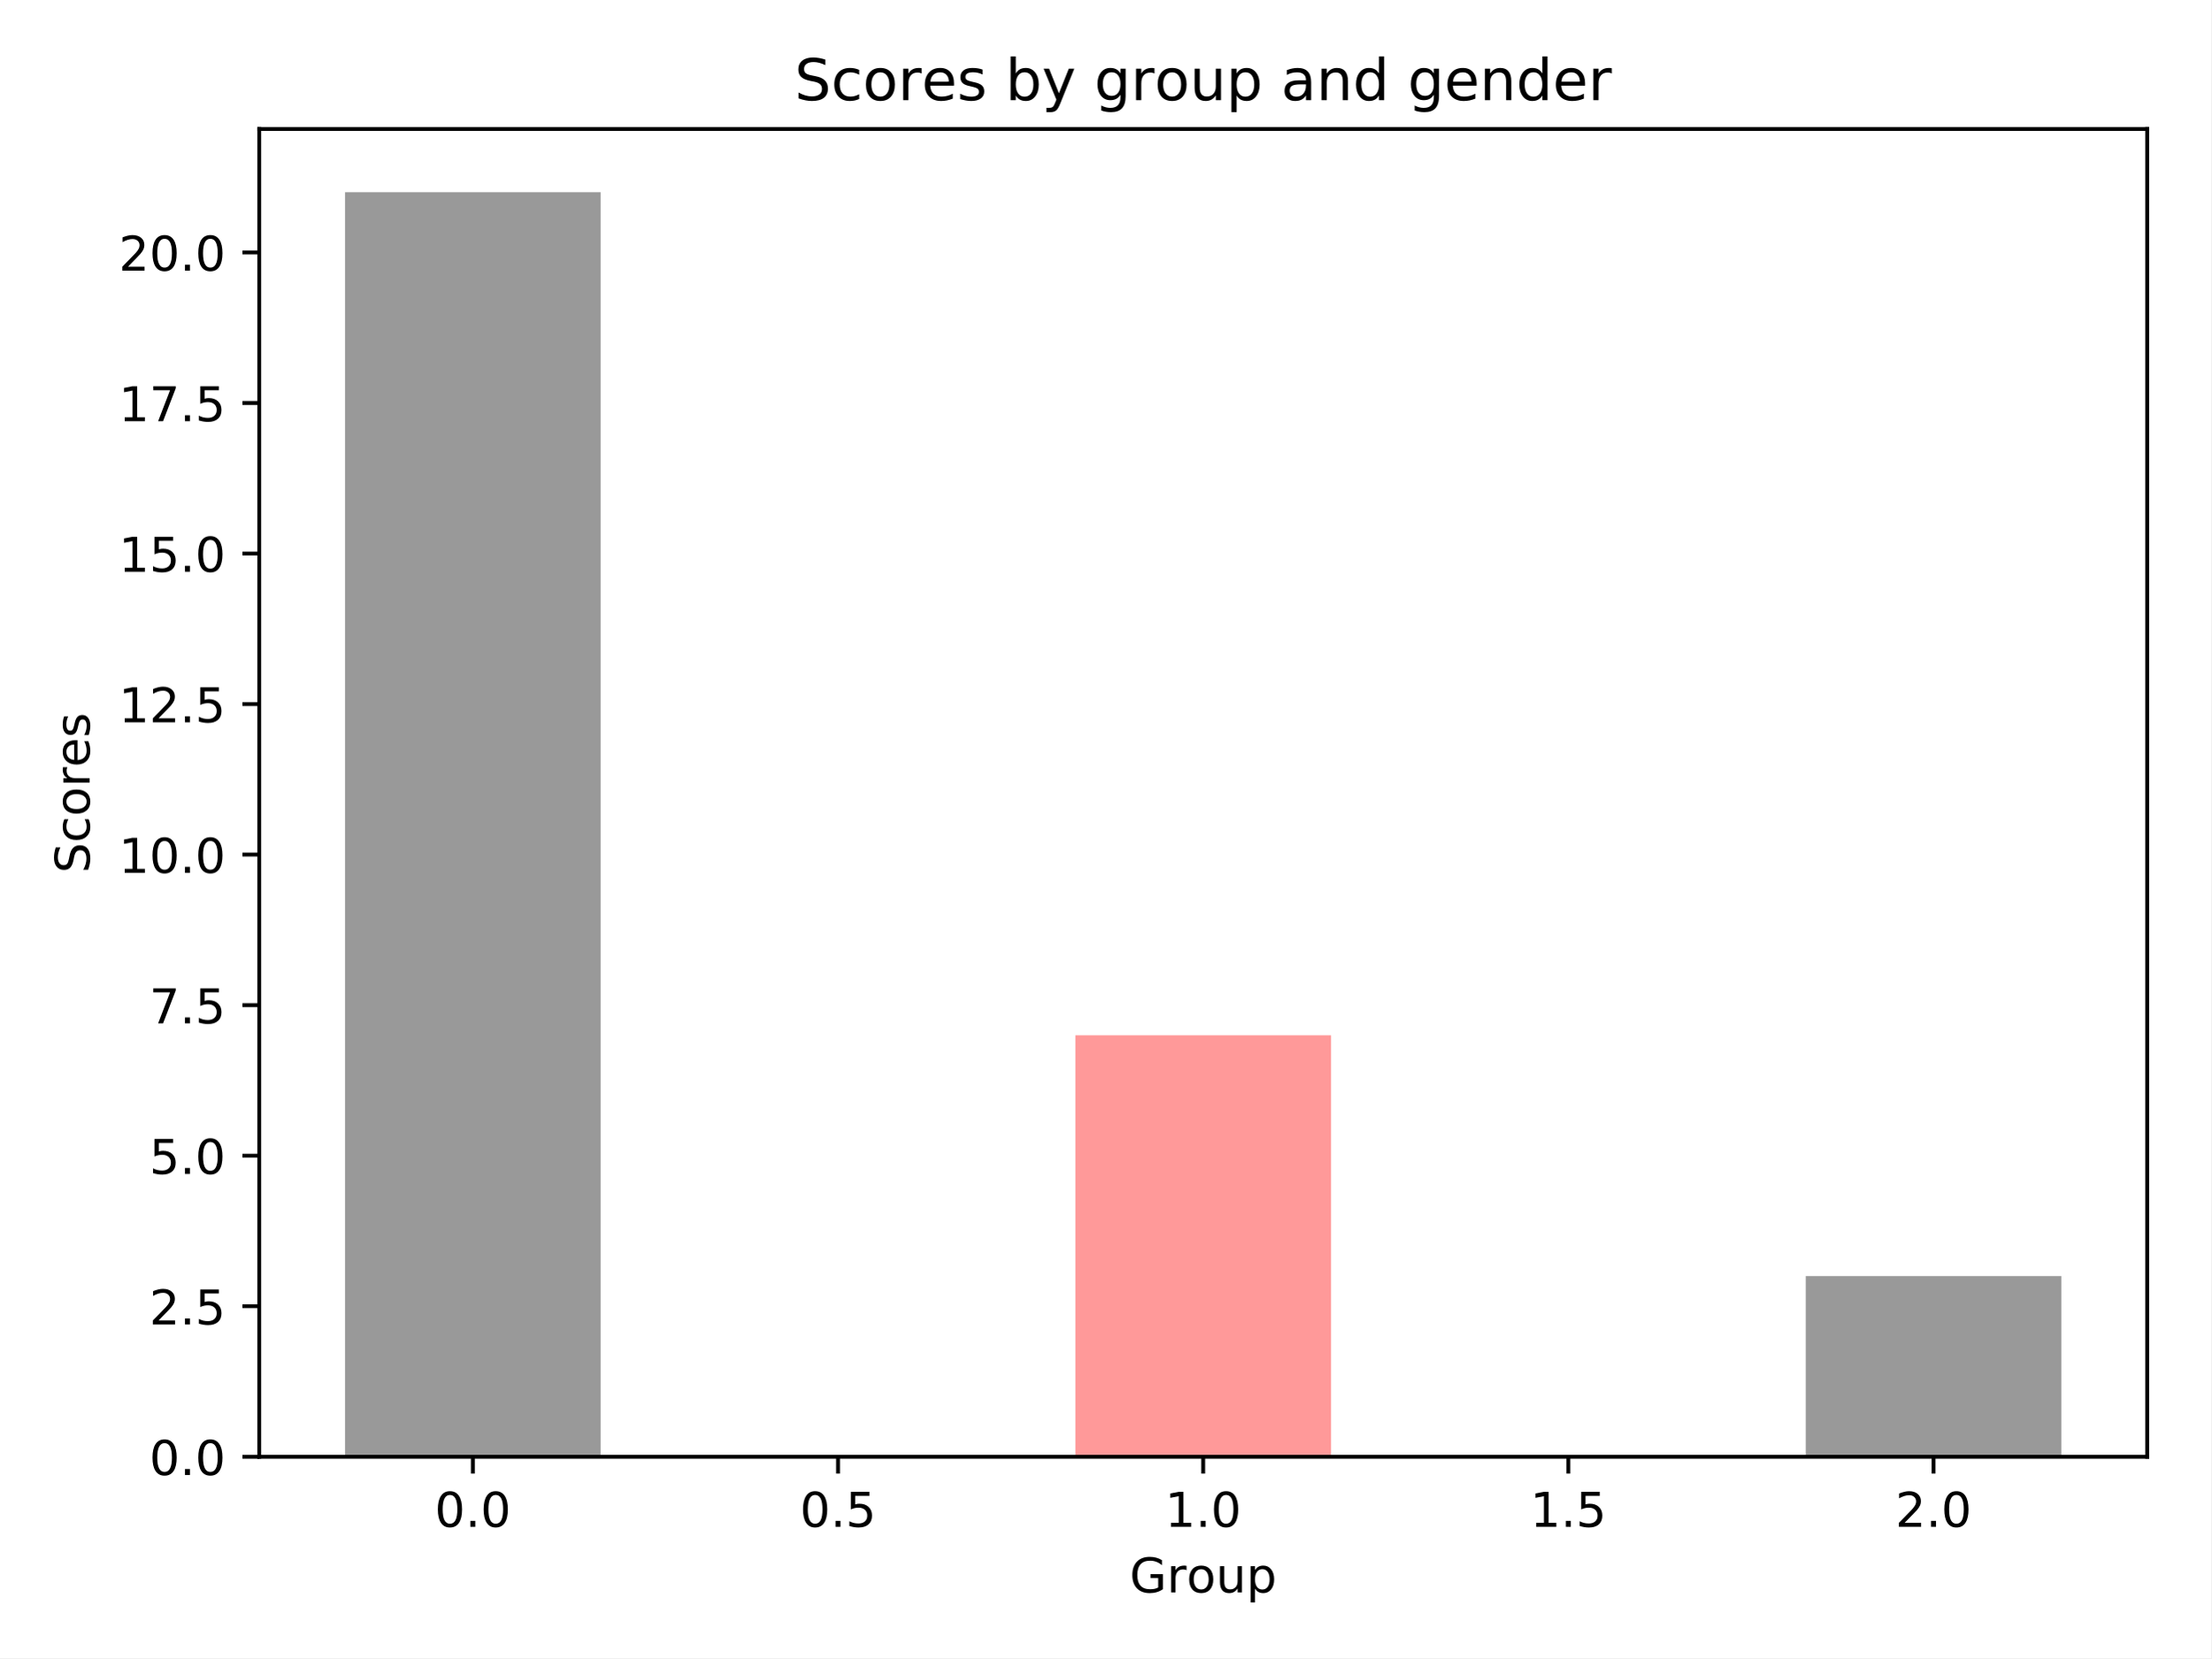
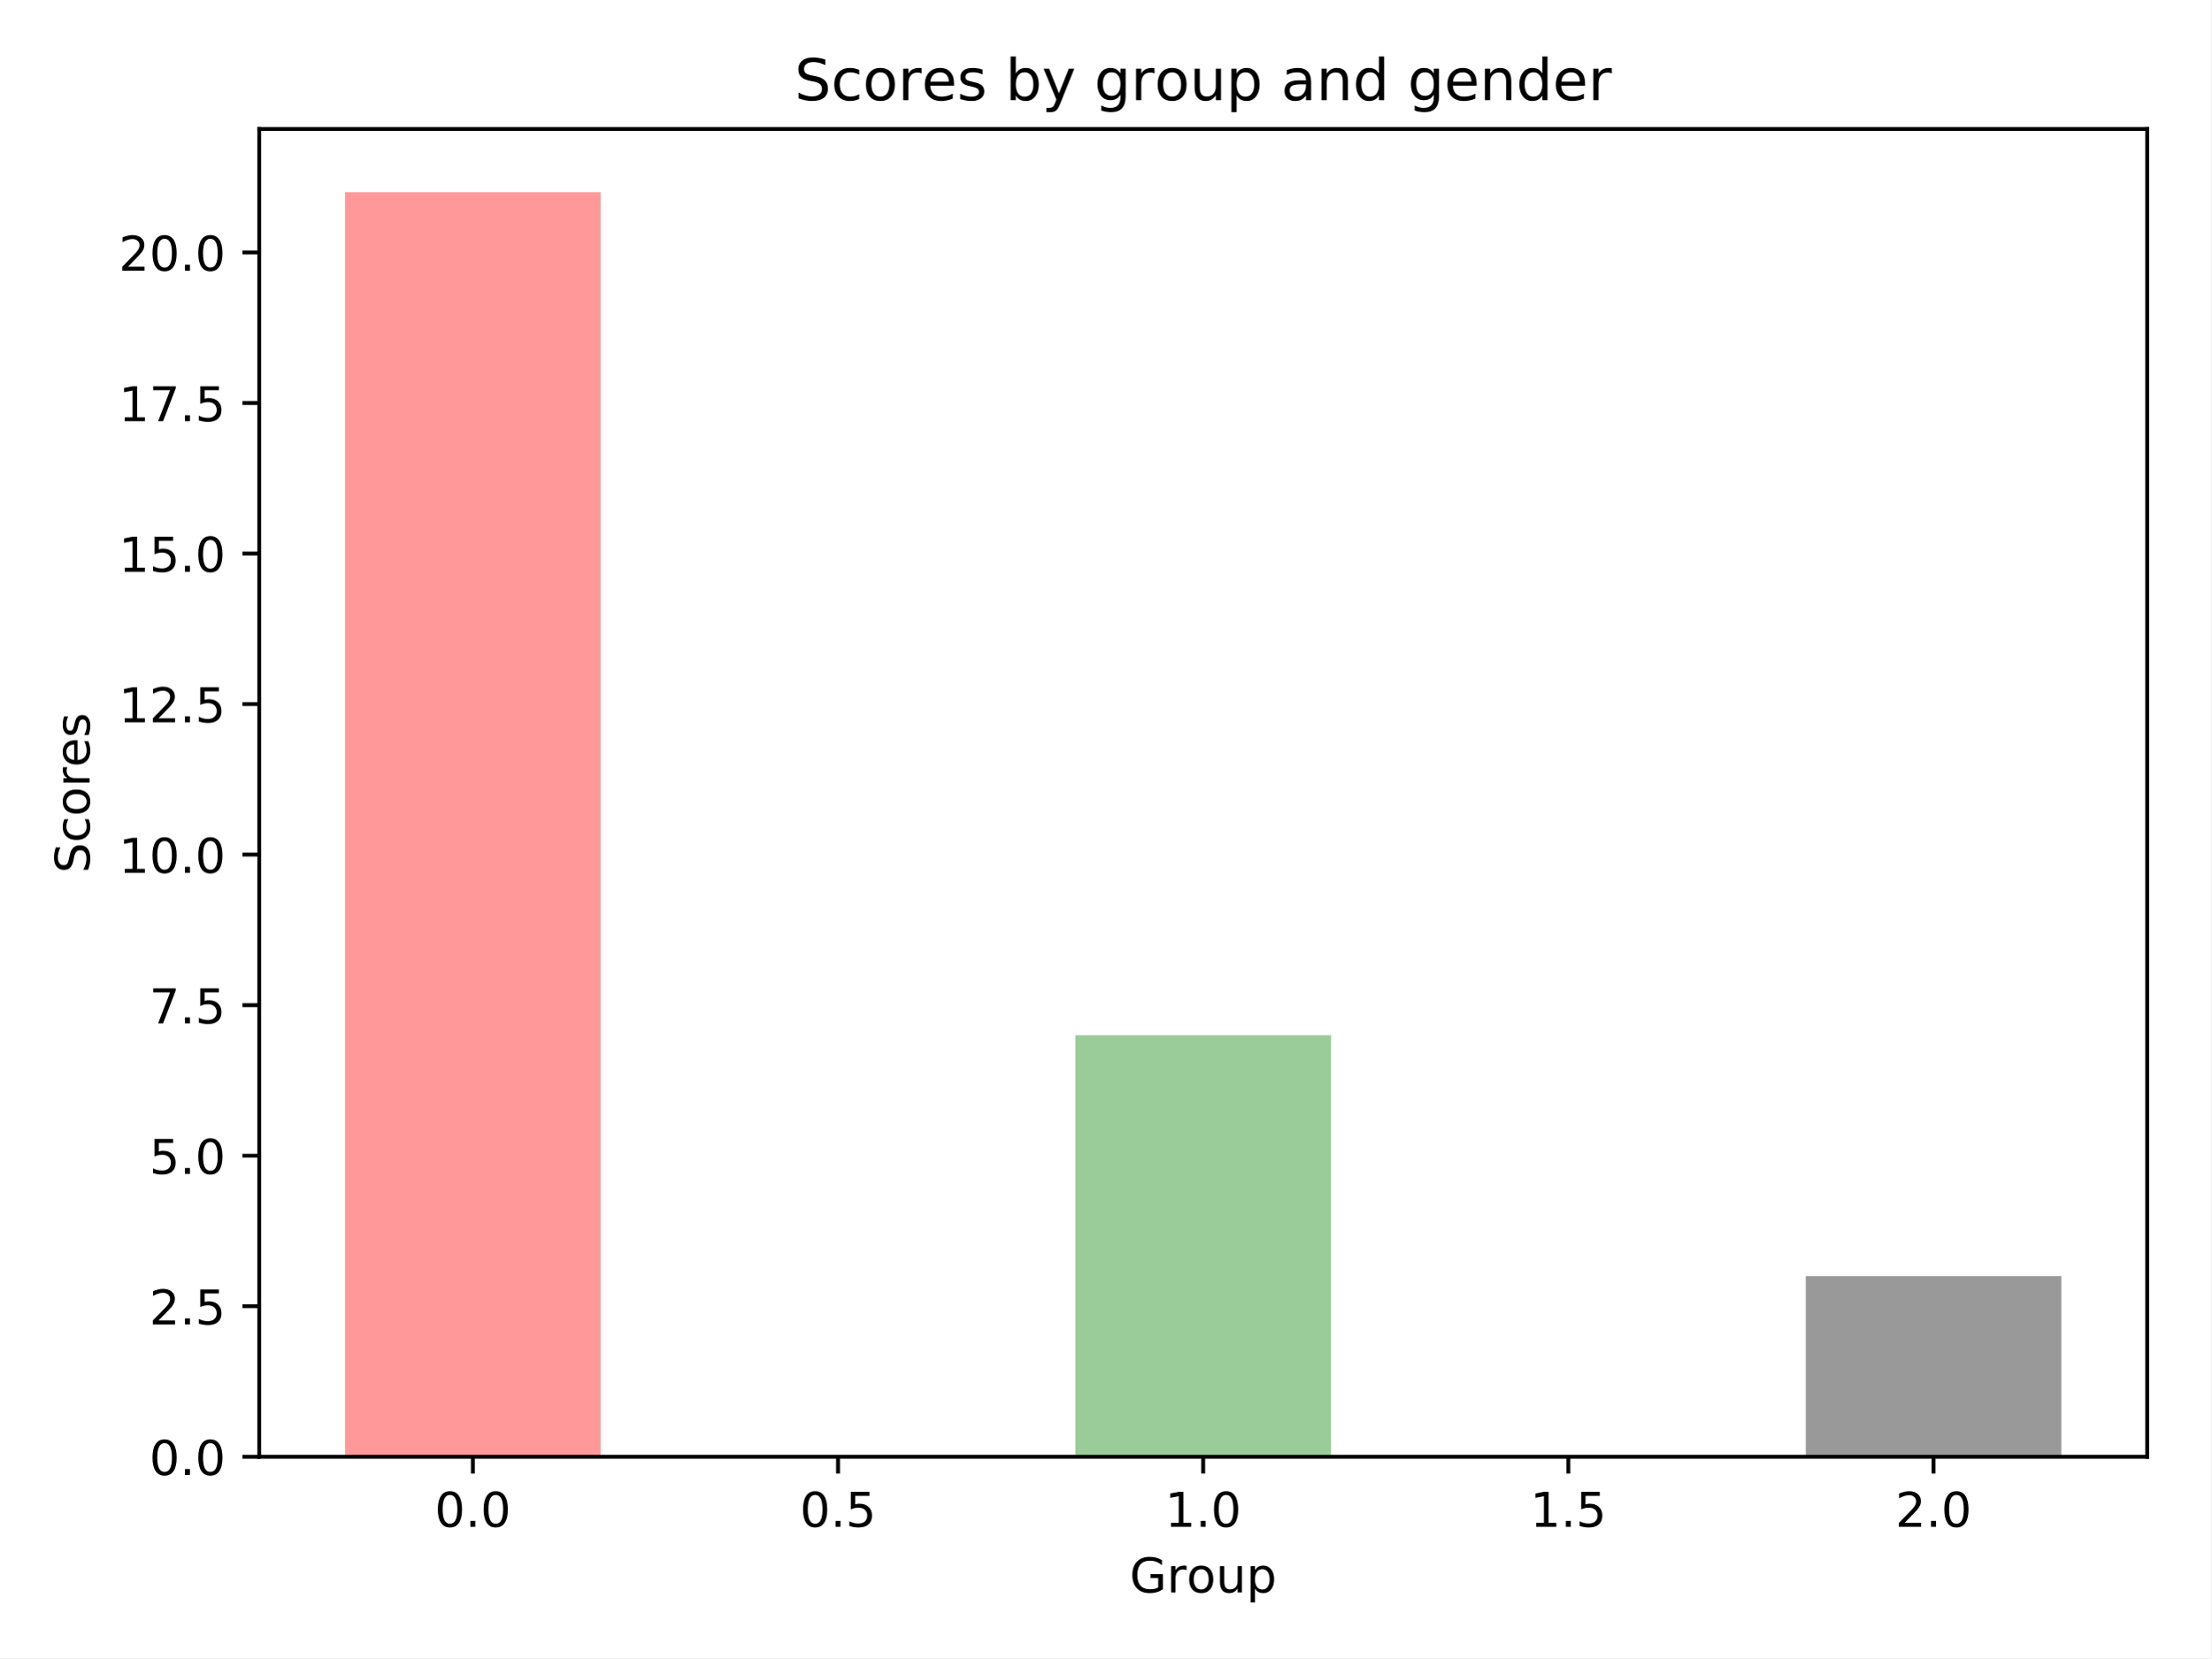
<svg xmlns="http://www.w3.org/2000/svg" xmlns:xlink="http://www.w3.org/1999/xlink" height="345.6pt" version="1.1" viewBox="0 0 460.8 345.6" width="460.8pt">
  <defs>
    <style type="text/css">
*{stroke-linecap:butt;stroke-linejoin:round;}
  </style>
  </defs>
  <g id="figure_1">
    <g id="patch_1">
      <path d="M 0 345.6  L 460.8 345.6  L 460.8 0  L 0 0  z " style="fill:#ffffff;" />
    </g>
    <g id="axes_1">
      <g id="patch_2">
        <path d="M 54.02 303.64  L 447.48 303.64  L 447.48 26.88  L 54.02 26.88  z " style="fill:#ffffff;" />
      </g>
      <g id="patch_3">
-         <path clip-path="url(#p2a0872ee47)" d="M 71.905 303.64  L 125.178 303.64  L 125.178 40.059  L 71.905 40.059  z " style="opacity:0.4;" />
+         <path clip-path="url(#pf500206b6f)" d="M 71.905 303.64  L 125.178 303.64  L 125.178 40.059  L 71.905 40.059  z " style="fill:#ff0000;opacity:0.4;" />
      </g>
      <g id="patch_4">
-         <path clip-path="url(#p2a0872ee47)" d="M 224.113 303.64  L 277.387 303.64  L 277.387 215.78  L 224.113 215.78  z " style="fill:#ff0000;opacity:0.4;" />
+         <path clip-path="url(#pf500206b6f)" d="M 224.113 303.64  L 277.387 303.64  L 277.387 215.78  L 224.113 215.78  z " style="fill:#008000;opacity:0.4;" />
      </g>
      <g id="patch_5">
-         <path clip-path="url(#p2a0872ee47)" d="M 376.322 303.64  L 429.595 303.64  L 429.595 265.986  L 376.322 265.986  z " style="opacity:0.4;" />
+         <path clip-path="url(#pf500206b6f)" d="M 376.322 303.64  L 429.595 303.64  L 429.595 265.986  L 376.322 265.986  z " style="opacity:0.4;" />
      </g>
      <g id="matplotlib.axis_1">
        <g id="xtick_1">
          <g id="line2d_1">
            <defs>
-               <path d="M 0 0  L 0 3.5  " id="mf4cda4f8ce" style="stroke:#000000;stroke-width:0.8;" />
-             </defs>
-             <g>
-               <use style="stroke:#000000;stroke-width:0.8;" x="98.541" xlink:href="#mf4cda4f8ce" y="303.64" />
+               <path d="M 0 0  L 0 3.5  " id="m360fa2322c" style="stroke:#000000;stroke-width:0.8;" />
+             </defs>
+             <g>
+               <use style="stroke:#000000;stroke-width:0.8;" x="98.541" xlink:href="#m360fa2322c" y="303.64" />
            </g>
          </g>
          <g id="text_1">
            <defs>
              <path d="M 31.781 66.406  Q 24.172 66.406 20.328 58.906  Q 16.5 51.422 16.5 36.375  Q 16.5 21.391 20.328 13.891  Q 24.172 6.391 31.781 6.391  Q 39.453 6.391 43.281 13.891  Q 47.125 21.391 47.125 36.375  Q 47.125 51.422 43.281 58.906  Q 39.453 66.406 31.781 66.406  z M 31.781 74.219  Q 44.047 74.219 50.516 64.516  Q 56.984 54.828 56.984 36.375  Q 56.984 17.969 50.516 8.266  Q 44.047 -1.422 31.781 -1.422  Q 19.531 -1.422 13.062 8.266  Q 6.594 17.969 6.594 36.375  Q 6.594 54.828 13.062 64.516  Q 19.531 74.219 31.781 74.219  z " id="DejaVuSans-48" />
              <path d="M 10.688 12.406  L 21 12.406  L 21 0  L 10.688 0  z " id="DejaVuSans-46" />
            </defs>
            <g transform="translate(90.58954 318.2384)scale(0.1 -0.1)">
              <use xlink:href="#DejaVuSans-48" />
              <use x="63.623" xlink:href="#DejaVuSans-46" />
              <use x="95.41" xlink:href="#DejaVuSans-48" />
            </g>
          </g>
        </g>
        <g id="xtick_2">
          <g id="line2d_2">
            <g>
-               <use style="stroke:#000000;stroke-width:0.8;" x="174.646" xlink:href="#mf4cda4f8ce" y="303.64" />
+               <use style="stroke:#000000;stroke-width:0.8;" x="174.646" xlink:href="#m360fa2322c" y="303.64" />
            </g>
          </g>
          <g id="text_2">
            <defs>
              <path d="M 10.797 72.906  L 49.516 72.906  L 49.516 64.594  L 19.828 64.594  L 19.828 46.734  Q 21.969 47.469 24.109 47.828  Q 26.266 48.188 28.422 48.188  Q 40.625 48.188 47.75 41.5  Q 54.891 34.812 54.891 23.391  Q 54.891 11.625 47.562 5.094  Q 40.234 -1.422 26.906 -1.422  Q 22.312 -1.422 17.547 -0.641  Q 12.797 0.141 7.719 1.703  L 7.719 11.625  Q 12.109 9.234 16.797 8.062  Q 21.484 6.891 26.703 6.891  Q 35.156 6.891 40.078 11.328  Q 45.016 15.766 45.016 23.391  Q 45.016 31 40.078 35.438  Q 35.156 39.891 26.703 39.891  Q 22.75 39.891 18.812 39.016  Q 14.891 38.141 10.797 36.281  z " id="DejaVuSans-53" />
            </defs>
            <g transform="translate(166.694 318.2384)scale(0.1 -0.1)">
              <use xlink:href="#DejaVuSans-48" />
              <use x="63.623" xlink:href="#DejaVuSans-46" />
              <use x="95.41" xlink:href="#DejaVuSans-53" />
            </g>
          </g>
        </g>
        <g id="xtick_3">
          <g id="line2d_3">
            <g>
-               <use style="stroke:#000000;stroke-width:0.8;" x="250.75" xlink:href="#mf4cda4f8ce" y="303.64" />
+               <use style="stroke:#000000;stroke-width:0.8;" x="250.75" xlink:href="#m360fa2322c" y="303.64" />
            </g>
          </g>
          <g id="text_3">
            <defs>
              <path d="M 12.406 8.297  L 28.516 8.297  L 28.516 63.922  L 10.984 60.406  L 10.984 69.391  L 28.422 72.906  L 38.281 72.906  L 38.281 8.297  L 54.391 8.297  L 54.391 0  L 12.406 0  z " id="DejaVuSans-49" />
            </defs>
            <g transform="translate(242.7984 318.2384)scale(0.1 -0.1)">
              <use xlink:href="#DejaVuSans-49" />
              <use x="63.623" xlink:href="#DejaVuSans-46" />
              <use x="95.41" xlink:href="#DejaVuSans-48" />
            </g>
          </g>
        </g>
        <g id="xtick_4">
          <g id="line2d_4">
            <g>
-               <use style="stroke:#000000;stroke-width:0.8;" x="326.854" xlink:href="#mf4cda4f8ce" y="303.64" />
+               <use style="stroke:#000000;stroke-width:0.8;" x="326.854" xlink:href="#m360fa2322c" y="303.64" />
            </g>
          </g>
          <g id="text_4">
            <g transform="translate(318.9029 318.2384)scale(0.1 -0.1)">
              <use xlink:href="#DejaVuSans-49" />
              <use x="63.623" xlink:href="#DejaVuSans-46" />
              <use x="95.41" xlink:href="#DejaVuSans-53" />
            </g>
          </g>
        </g>
        <g id="xtick_5">
          <g id="line2d_5">
            <g>
-               <use style="stroke:#000000;stroke-width:0.8;" x="402.959" xlink:href="#mf4cda4f8ce" y="303.64" />
+               <use style="stroke:#000000;stroke-width:0.8;" x="402.959" xlink:href="#m360fa2322c" y="303.64" />
            </g>
          </g>
          <g id="text_5">
            <defs>
              <path d="M 19.188 8.297  L 53.609 8.297  L 53.609 0  L 7.328 0  L 7.328 8.297  Q 12.938 14.109 22.625 23.891  Q 32.328 33.688 34.812 36.531  Q 39.547 41.844 41.422 45.531  Q 43.312 49.219 43.312 52.781  Q 43.312 58.594 39.234 62.25  Q 35.156 65.922 28.609 65.922  Q 23.969 65.922 18.812 64.312  Q 13.672 62.703 7.812 59.422  L 7.812 69.391  Q 13.766 71.781 18.938 73  Q 24.125 74.219 28.422 74.219  Q 39.75 74.219 46.484 68.547  Q 53.219 62.891 53.219 53.422  Q 53.219 48.922 51.531 44.891  Q 49.859 40.875 45.406 35.406  Q 44.188 33.984 37.641 27.219  Q 31.109 20.453 19.188 8.297  z " id="DejaVuSans-50" />
            </defs>
            <g transform="translate(395.0073 318.2384)scale(0.1 -0.1)">
              <use xlink:href="#DejaVuSans-50" />
              <use x="63.623" xlink:href="#DejaVuSans-46" />
              <use x="95.41" xlink:href="#DejaVuSans-48" />
            </g>
          </g>
        </g>
        <g id="text_6">
          <defs>
            <path d="M 59.516 10.406  L 59.516 29.984  L 43.406 29.984  L 43.406 38.094  L 69.281 38.094  L 69.281 6.781  Q 63.578 2.734 56.688 0.656  Q 49.812 -1.422 42 -1.422  Q 24.906 -1.422 15.25 8.562  Q 5.609 18.562 5.609 36.375  Q 5.609 54.25 15.25 64.234  Q 24.906 74.219 42 74.219  Q 49.125 74.219 55.547 72.453  Q 61.969 70.703 67.391 67.281  L 67.391 56.781  Q 61.922 61.422 55.766 63.766  Q 49.609 66.109 42.828 66.109  Q 29.438 66.109 22.719 58.641  Q 16.016 51.172 16.016 36.375  Q 16.016 21.625 22.719 14.156  Q 29.438 6.688 42.828 6.688  Q 48.047 6.688 52.141 7.594  Q 56.25 8.5 59.516 10.406  z " id="DejaVuSans-71" />
            <path d="M 41.109 46.297  Q 39.594 47.172 37.812 47.578  Q 36.031 48 33.891 48  Q 26.266 48 22.188 43.047  Q 18.109 38.094 18.109 28.812  L 18.109 0  L 9.078 0  L 9.078 54.688  L 18.109 54.688  L 18.109 46.188  Q 20.953 51.172 25.484 53.578  Q 30.031 56 36.531 56  Q 37.453 56 38.578 55.875  Q 39.703 55.766 41.062 55.516  z " id="DejaVuSans-114" />
            <path d="M 30.609 48.391  Q 23.391 48.391 19.188 42.75  Q 14.984 37.109 14.984 27.297  Q 14.984 17.484 19.156 11.844  Q 23.344 6.203 30.609 6.203  Q 37.797 6.203 41.984 11.859  Q 46.188 17.531 46.188 27.297  Q 46.188 37.016 41.984 42.703  Q 37.797 48.391 30.609 48.391  z M 30.609 56  Q 42.328 56 49.016 48.375  Q 55.719 40.766 55.719 27.297  Q 55.719 13.875 49.016 6.219  Q 42.328 -1.422 30.609 -1.422  Q 18.844 -1.422 12.172 6.219  Q 5.516 13.875 5.516 27.297  Q 5.516 40.766 12.172 48.375  Q 18.844 56 30.609 56  z " id="DejaVuSans-111" />
            <path d="M 8.5 21.578  L 8.5 54.688  L 17.484 54.688  L 17.484 21.922  Q 17.484 14.156 20.5 10.266  Q 23.531 6.391 29.594 6.391  Q 36.859 6.391 41.078 11.031  Q 45.312 15.672 45.312 23.688  L 45.312 54.688  L 54.297 54.688  L 54.297 0  L 45.312 0  L 45.312 8.406  Q 42.047 3.422 37.719 1  Q 33.406 -1.422 27.688 -1.422  Q 18.266 -1.422 13.375 4.438  Q 8.5 10.297 8.5 21.578  z M 31.109 56  z " id="DejaVuSans-117" />
            <path d="M 18.109 8.203  L 18.109 -20.797  L 9.078 -20.797  L 9.078 54.688  L 18.109 54.688  L 18.109 46.391  Q 20.953 51.266 25.266 53.625  Q 29.594 56 35.594 56  Q 45.562 56 51.781 48.094  Q 58.016 40.188 58.016 27.297  Q 58.016 14.406 51.781 6.484  Q 45.562 -1.422 35.594 -1.422  Q 29.594 -1.422 25.266 0.953  Q 20.953 3.328 18.109 8.203  z M 48.688 27.297  Q 48.688 37.203 44.609 42.844  Q 40.531 48.484 33.406 48.484  Q 26.266 48.484 22.188 42.844  Q 18.109 37.203 18.109 27.297  Q 18.109 17.391 22.188 11.75  Q 26.266 6.109 33.406 6.109  Q 40.531 6.109 44.609 11.75  Q 48.688 17.391 48.688 27.297  z " id="DejaVuSans-112" />
          </defs>
          <g transform="translate(235.4195 331.9166)scale(0.1 -0.1)">
            <use xlink:href="#DejaVuSans-71" />
            <use x="77.49" xlink:href="#DejaVuSans-114" />
            <use x="118.572" xlink:href="#DejaVuSans-111" />
            <use x="179.754" xlink:href="#DejaVuSans-117" />
            <use x="243.133" xlink:href="#DejaVuSans-112" />
          </g>
        </g>
      </g>
      <g id="matplotlib.axis_2">
        <g id="ytick_1">
          <g id="line2d_6">
            <defs>
-               <path d="M 0 0  L -3.5 0  " id="mf67034f889" style="stroke:#000000;stroke-width:0.8;" />
-             </defs>
-             <g>
-               <use style="stroke:#000000;stroke-width:0.8;" x="54.02" xlink:href="#mf67034f889" y="303.64" />
+               <path d="M 0 0  L -3.5 0  " id="mde4fa376cf" style="stroke:#000000;stroke-width:0.8;" />
+             </defs>
+             <g>
+               <use style="stroke:#000000;stroke-width:0.8;" x="54.02" xlink:href="#mde4fa376cf" y="303.64" />
            </g>
          </g>
          <g id="text_7">
            <g transform="translate(31.11688 307.4392)scale(0.1 -0.1)">
              <use xlink:href="#DejaVuSans-48" />
              <use x="63.623" xlink:href="#DejaVuSans-46" />
              <use x="95.41" xlink:href="#DejaVuSans-48" />
            </g>
          </g>
        </g>
        <g id="ytick_2">
          <g id="line2d_7">
            <g>
-               <use style="stroke:#000000;stroke-width:0.8;" x="54.02" xlink:href="#mf67034f889" y="272.261" />
+               <use style="stroke:#000000;stroke-width:0.8;" x="54.02" xlink:href="#mde4fa376cf" y="272.261" />
            </g>
          </g>
          <g id="text_8">
            <g transform="translate(31.11688 276.0605)scale(0.1 -0.1)">
              <use xlink:href="#DejaVuSans-50" />
              <use x="63.623" xlink:href="#DejaVuSans-46" />
              <use x="95.41" xlink:href="#DejaVuSans-53" />
            </g>
          </g>
        </g>
        <g id="ytick_3">
          <g id="line2d_8">
            <g>
-               <use style="stroke:#000000;stroke-width:0.8;" x="54.02" xlink:href="#mf67034f889" y="240.883" />
+               <use style="stroke:#000000;stroke-width:0.8;" x="54.02" xlink:href="#mde4fa376cf" y="240.883" />
            </g>
          </g>
          <g id="text_9">
            <g transform="translate(31.11688 244.6818)scale(0.1 -0.1)">
              <use xlink:href="#DejaVuSans-53" />
              <use x="63.623" xlink:href="#DejaVuSans-46" />
              <use x="95.41" xlink:href="#DejaVuSans-48" />
            </g>
          </g>
        </g>
        <g id="ytick_4">
          <g id="line2d_9">
            <g>
-               <use style="stroke:#000000;stroke-width:0.8;" x="54.02" xlink:href="#mf67034f889" y="209.504" />
+               <use style="stroke:#000000;stroke-width:0.8;" x="54.02" xlink:href="#mde4fa376cf" y="209.504" />
            </g>
          </g>
          <g id="text_10">
            <defs>
              <path d="M 8.203 72.906  L 55.078 72.906  L 55.078 68.703  L 28.609 0  L 18.312 0  L 43.219 64.594  L 8.203 64.594  z " id="DejaVuSans-55" />
            </defs>
            <g transform="translate(31.11688 213.3032)scale(0.1 -0.1)">
              <use xlink:href="#DejaVuSans-55" />
              <use x="63.623" xlink:href="#DejaVuSans-46" />
              <use x="95.41" xlink:href="#DejaVuSans-53" />
            </g>
          </g>
        </g>
        <g id="ytick_5">
          <g id="line2d_10">
            <g>
-               <use style="stroke:#000000;stroke-width:0.8;" x="54.02" xlink:href="#mf67034f889" y="178.125" />
+               <use style="stroke:#000000;stroke-width:0.8;" x="54.02" xlink:href="#mde4fa376cf" y="178.125" />
            </g>
          </g>
          <g id="text_11">
            <g transform="translate(24.75437 181.9245)scale(0.1 -0.1)">
              <use xlink:href="#DejaVuSans-49" />
              <use x="63.623" xlink:href="#DejaVuSans-48" />
              <use x="127.246" xlink:href="#DejaVuSans-46" />
              <use x="159.033" xlink:href="#DejaVuSans-48" />
            </g>
          </g>
        </g>
        <g id="ytick_6">
          <g id="line2d_11">
            <g>
-               <use style="stroke:#000000;stroke-width:0.8;" x="54.02" xlink:href="#mf67034f889" y="146.747" />
+               <use style="stroke:#000000;stroke-width:0.8;" x="54.02" xlink:href="#mde4fa376cf" y="146.747" />
            </g>
          </g>
          <g id="text_12">
            <g transform="translate(24.75437 150.5458)scale(0.1 -0.1)">
              <use xlink:href="#DejaVuSans-49" />
              <use x="63.623" xlink:href="#DejaVuSans-50" />
              <use x="127.246" xlink:href="#DejaVuSans-46" />
              <use x="159.033" xlink:href="#DejaVuSans-53" />
            </g>
          </g>
        </g>
        <g id="ytick_7">
          <g id="line2d_12">
            <g>
-               <use style="stroke:#000000;stroke-width:0.8;" x="54.02" xlink:href="#mf67034f889" y="115.368" />
+               <use style="stroke:#000000;stroke-width:0.8;" x="54.02" xlink:href="#mde4fa376cf" y="115.368" />
            </g>
          </g>
          <g id="text_13">
            <g transform="translate(24.75437 119.1671)scale(0.1 -0.1)">
              <use xlink:href="#DejaVuSans-49" />
              <use x="63.623" xlink:href="#DejaVuSans-53" />
              <use x="127.246" xlink:href="#DejaVuSans-46" />
              <use x="159.033" xlink:href="#DejaVuSans-48" />
            </g>
          </g>
        </g>
        <g id="ytick_8">
          <g id="line2d_13">
            <g>
-               <use style="stroke:#000000;stroke-width:0.8;" x="54.02" xlink:href="#mf67034f889" y="83.989" />
+               <use style="stroke:#000000;stroke-width:0.8;" x="54.02" xlink:href="#mde4fa376cf" y="83.989" />
            </g>
          </g>
          <g id="text_14">
            <g transform="translate(24.75437 87.78843)scale(0.1 -0.1)">
              <use xlink:href="#DejaVuSans-49" />
              <use x="63.623" xlink:href="#DejaVuSans-55" />
              <use x="127.246" xlink:href="#DejaVuSans-46" />
              <use x="159.033" xlink:href="#DejaVuSans-53" />
            </g>
          </g>
        </g>
        <g id="ytick_9">
          <g id="line2d_14">
            <g>
-               <use style="stroke:#000000;stroke-width:0.8;" x="54.02" xlink:href="#mf67034f889" y="52.611" />
+               <use style="stroke:#000000;stroke-width:0.8;" x="54.02" xlink:href="#mde4fa376cf" y="52.611" />
            </g>
          </g>
          <g id="text_15">
            <g transform="translate(24.75437 56.40974)scale(0.1 -0.1)">
              <use xlink:href="#DejaVuSans-50" />
              <use x="63.623" xlink:href="#DejaVuSans-48" />
              <use x="127.246" xlink:href="#DejaVuSans-46" />
              <use x="159.033" xlink:href="#DejaVuSans-48" />
            </g>
          </g>
        </g>
        <g id="text_16">
          <defs>
            <path d="M 53.516 70.516  L 53.516 60.891  Q 47.906 63.578 42.922 64.891  Q 37.938 66.219 33.297 66.219  Q 25.25 66.219 20.875 63.094  Q 16.5 59.969 16.5 54.203  Q 16.5 49.359 19.406 46.891  Q 22.312 44.438 30.422 42.922  L 36.375 41.703  Q 47.406 39.594 52.656 34.297  Q 57.906 29 57.906 20.125  Q 57.906 9.516 50.797 4.047  Q 43.703 -1.422 29.984 -1.422  Q 24.812 -1.422 18.969 -0.25  Q 13.141 0.922 6.891 3.219  L 6.891 13.375  Q 12.891 10.016 18.656 8.297  Q 24.422 6.594 29.984 6.594  Q 38.422 6.594 43.016 9.906  Q 47.609 13.234 47.609 19.391  Q 47.609 24.75 44.312 27.781  Q 41.016 30.812 33.5 32.328  L 27.484 33.5  Q 16.453 35.688 11.516 40.375  Q 6.594 45.062 6.594 53.422  Q 6.594 63.094 13.406 68.656  Q 20.219 74.219 32.172 74.219  Q 37.312 74.219 42.625 73.281  Q 47.953 72.359 53.516 70.516  z " id="DejaVuSans-83" />
            <path d="M 48.781 52.594  L 48.781 44.188  Q 44.969 46.297 41.141 47.344  Q 37.312 48.391 33.406 48.391  Q 24.656 48.391 19.812 42.844  Q 14.984 37.312 14.984 27.297  Q 14.984 17.281 19.812 11.734  Q 24.656 6.203 33.406 6.203  Q 37.312 6.203 41.141 7.25  Q 44.969 8.297 48.781 10.406  L 48.781 2.094  Q 45.016 0.344 40.984 -0.531  Q 36.969 -1.422 32.422 -1.422  Q 20.062 -1.422 12.781 6.344  Q 5.516 14.109 5.516 27.297  Q 5.516 40.672 12.859 48.328  Q 20.219 56 33.016 56  Q 37.156 56 41.109 55.141  Q 45.062 54.297 48.781 52.594  z " id="DejaVuSans-99" />
            <path d="M 56.203 29.594  L 56.203 25.203  L 14.891 25.203  Q 15.484 15.922 20.484 11.062  Q 25.484 6.203 34.422 6.203  Q 39.594 6.203 44.453 7.469  Q 49.312 8.734 54.109 11.281  L 54.109 2.781  Q 49.266 0.734 44.188 -0.344  Q 39.109 -1.422 33.891 -1.422  Q 20.797 -1.422 13.156 6.188  Q 5.516 13.812 5.516 26.812  Q 5.516 40.234 12.766 48.109  Q 20.016 56 32.328 56  Q 43.359 56 49.781 48.891  Q 56.203 41.797 56.203 29.594  z M 47.219 32.234  Q 47.125 39.594 43.094 43.984  Q 39.062 48.391 32.422 48.391  Q 24.906 48.391 20.391 44.141  Q 15.875 39.891 15.188 32.172  z " id="DejaVuSans-101" />
            <path d="M 44.281 53.078  L 44.281 44.578  Q 40.484 46.531 36.375 47.5  Q 32.281 48.484 27.875 48.484  Q 21.188 48.484 17.844 46.438  Q 14.5 44.391 14.5 40.281  Q 14.5 37.156 16.891 35.375  Q 19.281 33.594 26.516 31.984  L 29.594 31.297  Q 39.156 29.25 43.188 25.516  Q 47.219 21.781 47.219 15.094  Q 47.219 7.469 41.188 3.016  Q 35.156 -1.422 24.609 -1.422  Q 20.219 -1.422 15.453 -0.562  Q 10.688 0.297 5.422 2  L 5.422 11.281  Q 10.406 8.688 15.234 7.391  Q 20.062 6.109 24.812 6.109  Q 31.156 6.109 34.562 8.281  Q 37.984 10.453 37.984 14.406  Q 37.984 18.062 35.516 20.016  Q 33.062 21.969 24.703 23.781  L 21.578 24.516  Q 13.234 26.266 9.516 29.906  Q 5.812 33.547 5.812 39.891  Q 5.812 47.609 11.281 51.797  Q 16.75 56 26.812 56  Q 31.781 56 36.172 55.266  Q 40.578 54.547 44.281 53.078  z " id="DejaVuSans-115" />
          </defs>
          <g transform="translate(18.67469 181.978)rotate(-90)scale(0.1 -0.1)">
            <use xlink:href="#DejaVuSans-83" />
            <use x="63.477" xlink:href="#DejaVuSans-99" />
            <use x="118.457" xlink:href="#DejaVuSans-111" />
            <use x="179.639" xlink:href="#DejaVuSans-114" />
            <use x="220.721" xlink:href="#DejaVuSans-101" />
            <use x="282.244" xlink:href="#DejaVuSans-115" />
          </g>
        </g>
      </g>
      <g id="patch_6">
        <path d="M 54.02 303.64  L 54.02 26.88  " style="fill:none;stroke:#000000;stroke-linecap:square;stroke-linejoin:miter;stroke-width:0.8;" />
      </g>
      <g id="patch_7">
        <path d="M 447.48 303.64  L 447.48 26.88  " style="fill:none;stroke:#000000;stroke-linecap:square;stroke-linejoin:miter;stroke-width:0.8;" />
      </g>
      <g id="patch_8">
        <path d="M 54.02 303.64  L 447.48 303.64  " style="fill:none;stroke:#000000;stroke-linecap:square;stroke-linejoin:miter;stroke-width:0.8;" />
      </g>
      <g id="patch_9">
        <path d="M 54.02 26.88  L 447.48 26.88  " style="fill:none;stroke:#000000;stroke-linecap:square;stroke-linejoin:miter;stroke-width:0.8;" />
      </g>
      <g id="text_17">
        <defs>
          <path id="DejaVuSans-32" />
          <path d="M 48.688 27.297  Q 48.688 37.203 44.609 42.844  Q 40.531 48.484 33.406 48.484  Q 26.266 48.484 22.188 42.844  Q 18.109 37.203 18.109 27.297  Q 18.109 17.391 22.188 11.75  Q 26.266 6.109 33.406 6.109  Q 40.531 6.109 44.609 11.75  Q 48.688 17.391 48.688 27.297  z M 18.109 46.391  Q 20.953 51.266 25.266 53.625  Q 29.594 56 35.594 56  Q 45.562 56 51.781 48.094  Q 58.016 40.188 58.016 27.297  Q 58.016 14.406 51.781 6.484  Q 45.562 -1.422 35.594 -1.422  Q 29.594 -1.422 25.266 0.953  Q 20.953 3.328 18.109 8.203  L 18.109 0  L 9.078 0  L 9.078 75.984  L 18.109 75.984  z " id="DejaVuSans-98" />
          <path d="M 32.172 -5.078  Q 28.375 -14.844 24.75 -17.812  Q 21.141 -20.797 15.094 -20.797  L 7.906 -20.797  L 7.906 -13.281  L 13.188 -13.281  Q 16.891 -13.281 18.938 -11.516  Q 21 -9.766 23.484 -3.219  L 25.094 0.875  L 2.984 54.688  L 12.5 54.688  L 29.594 11.922  L 46.688 54.688  L 56.203 54.688  z " id="DejaVuSans-121" />
          <path d="M 45.406 27.984  Q 45.406 37.75 41.375 43.109  Q 37.359 48.484 30.078 48.484  Q 22.859 48.484 18.828 43.109  Q 14.797 37.75 14.797 27.984  Q 14.797 18.266 18.828 12.891  Q 22.859 7.516 30.078 7.516  Q 37.359 7.516 41.375 12.891  Q 45.406 18.266 45.406 27.984  z M 54.391 6.781  Q 54.391 -7.172 48.188 -13.984  Q 42 -20.797 29.203 -20.797  Q 24.469 -20.797 20.266 -20.094  Q 16.062 -19.391 12.109 -17.922  L 12.109 -9.188  Q 16.062 -11.328 19.922 -12.344  Q 23.781 -13.375 27.781 -13.375  Q 36.625 -13.375 41.016 -8.766  Q 45.406 -4.156 45.406 5.172  L 45.406 9.625  Q 42.625 4.781 38.281 2.391  Q 33.938 0 27.875 0  Q 17.828 0 11.672 7.656  Q 5.516 15.328 5.516 27.984  Q 5.516 40.672 11.672 48.328  Q 17.828 56 27.875 56  Q 33.938 56 38.281 53.609  Q 42.625 51.219 45.406 46.391  L 45.406 54.688  L 54.391 54.688  z " id="DejaVuSans-103" />
          <path d="M 34.281 27.484  Q 23.391 27.484 19.188 25  Q 14.984 22.516 14.984 16.5  Q 14.984 11.719 18.141 8.906  Q 21.297 6.109 26.703 6.109  Q 34.188 6.109 38.703 11.406  Q 43.219 16.703 43.219 25.484  L 43.219 27.484  z M 52.203 31.203  L 52.203 0  L 43.219 0  L 43.219 8.297  Q 40.141 3.328 35.547 0.953  Q 30.953 -1.422 24.312 -1.422  Q 15.922 -1.422 10.953 3.297  Q 6 8.016 6 15.922  Q 6 25.141 12.172 29.828  Q 18.359 34.516 30.609 34.516  L 43.219 34.516  L 43.219 35.406  Q 43.219 41.609 39.141 45  Q 35.062 48.391 27.688 48.391  Q 23 48.391 18.547 47.266  Q 14.109 46.141 10.016 43.891  L 10.016 52.203  Q 14.938 54.109 19.578 55.047  Q 24.219 56 28.609 56  Q 40.484 56 46.344 49.844  Q 52.203 43.703 52.203 31.203  z " id="DejaVuSans-97" />
          <path d="M 54.891 33.016  L 54.891 0  L 45.906 0  L 45.906 32.719  Q 45.906 40.484 42.875 44.328  Q 39.844 48.188 33.797 48.188  Q 26.516 48.188 22.312 43.547  Q 18.109 38.922 18.109 30.906  L 18.109 0  L 9.078 0  L 9.078 54.688  L 18.109 54.688  L 18.109 46.188  Q 21.344 51.125 25.703 53.562  Q 30.078 56 35.797 56  Q 45.219 56 50.047 50.172  Q 54.891 44.344 54.891 33.016  z " id="DejaVuSans-110" />
          <path d="M 45.406 46.391  L 45.406 75.984  L 54.391 75.984  L 54.391 0  L 45.406 0  L 45.406 8.203  Q 42.578 3.328 38.25 0.953  Q 33.938 -1.422 27.875 -1.422  Q 17.969 -1.422 11.734 6.484  Q 5.516 14.406 5.516 27.297  Q 5.516 40.188 11.734 48.094  Q 17.969 56 27.875 56  Q 33.938 56 38.25 53.625  Q 42.578 51.266 45.406 46.391  z M 14.797 27.297  Q 14.797 17.391 18.875 11.75  Q 22.953 6.109 30.078 6.109  Q 37.203 6.109 41.297 11.75  Q 45.406 17.391 45.406 27.297  Q 45.406 37.203 41.297 42.844  Q 37.203 48.484 30.078 48.484  Q 22.953 48.484 18.875 42.844  Q 14.797 37.203 14.797 27.297  z " id="DejaVuSans-100" />
        </defs>
        <g transform="translate(165.5847 20.88)scale(0.12 -0.12)">
          <use xlink:href="#DejaVuSans-83" />
          <use x="63.477" xlink:href="#DejaVuSans-99" />
          <use x="118.457" xlink:href="#DejaVuSans-111" />
          <use x="179.639" xlink:href="#DejaVuSans-114" />
          <use x="220.721" xlink:href="#DejaVuSans-101" />
          <use x="282.244" xlink:href="#DejaVuSans-115" />
          <use x="334.344" xlink:href="#DejaVuSans-32" />
          <use x="366.131" xlink:href="#DejaVuSans-98" />
          <use x="429.607" xlink:href="#DejaVuSans-121" />
          <use x="488.787" xlink:href="#DejaVuSans-32" />
          <use x="520.574" xlink:href="#DejaVuSans-103" />
          <use x="584.051" xlink:href="#DejaVuSans-114" />
          <use x="625.133" xlink:href="#DejaVuSans-111" />
          <use x="686.314" xlink:href="#DejaVuSans-117" />
          <use x="749.693" xlink:href="#DejaVuSans-112" />
          <use x="813.17" xlink:href="#DejaVuSans-32" />
          <use x="844.957" xlink:href="#DejaVuSans-97" />
          <use x="906.236" xlink:href="#DejaVuSans-110" />
          <use x="969.615" xlink:href="#DejaVuSans-100" />
          <use x="1033.092" xlink:href="#DejaVuSans-32" />
          <use x="1064.879" xlink:href="#DejaVuSans-103" />
          <use x="1128.355" xlink:href="#DejaVuSans-101" />
          <use x="1189.879" xlink:href="#DejaVuSans-110" />
          <use x="1253.258" xlink:href="#DejaVuSans-100" />
          <use x="1316.734" xlink:href="#DejaVuSans-101" />
          <use x="1378.258" xlink:href="#DejaVuSans-114" />
        </g>
      </g>
    </g>
  </g>
  <defs>
-     <clipPath id="p2a0872ee47">
+     <clipPath id="pf500206b6f">
      <rect height="276.76" width="393.46" x="54.02" y="26.88" />
    </clipPath>
  </defs>
</svg>
